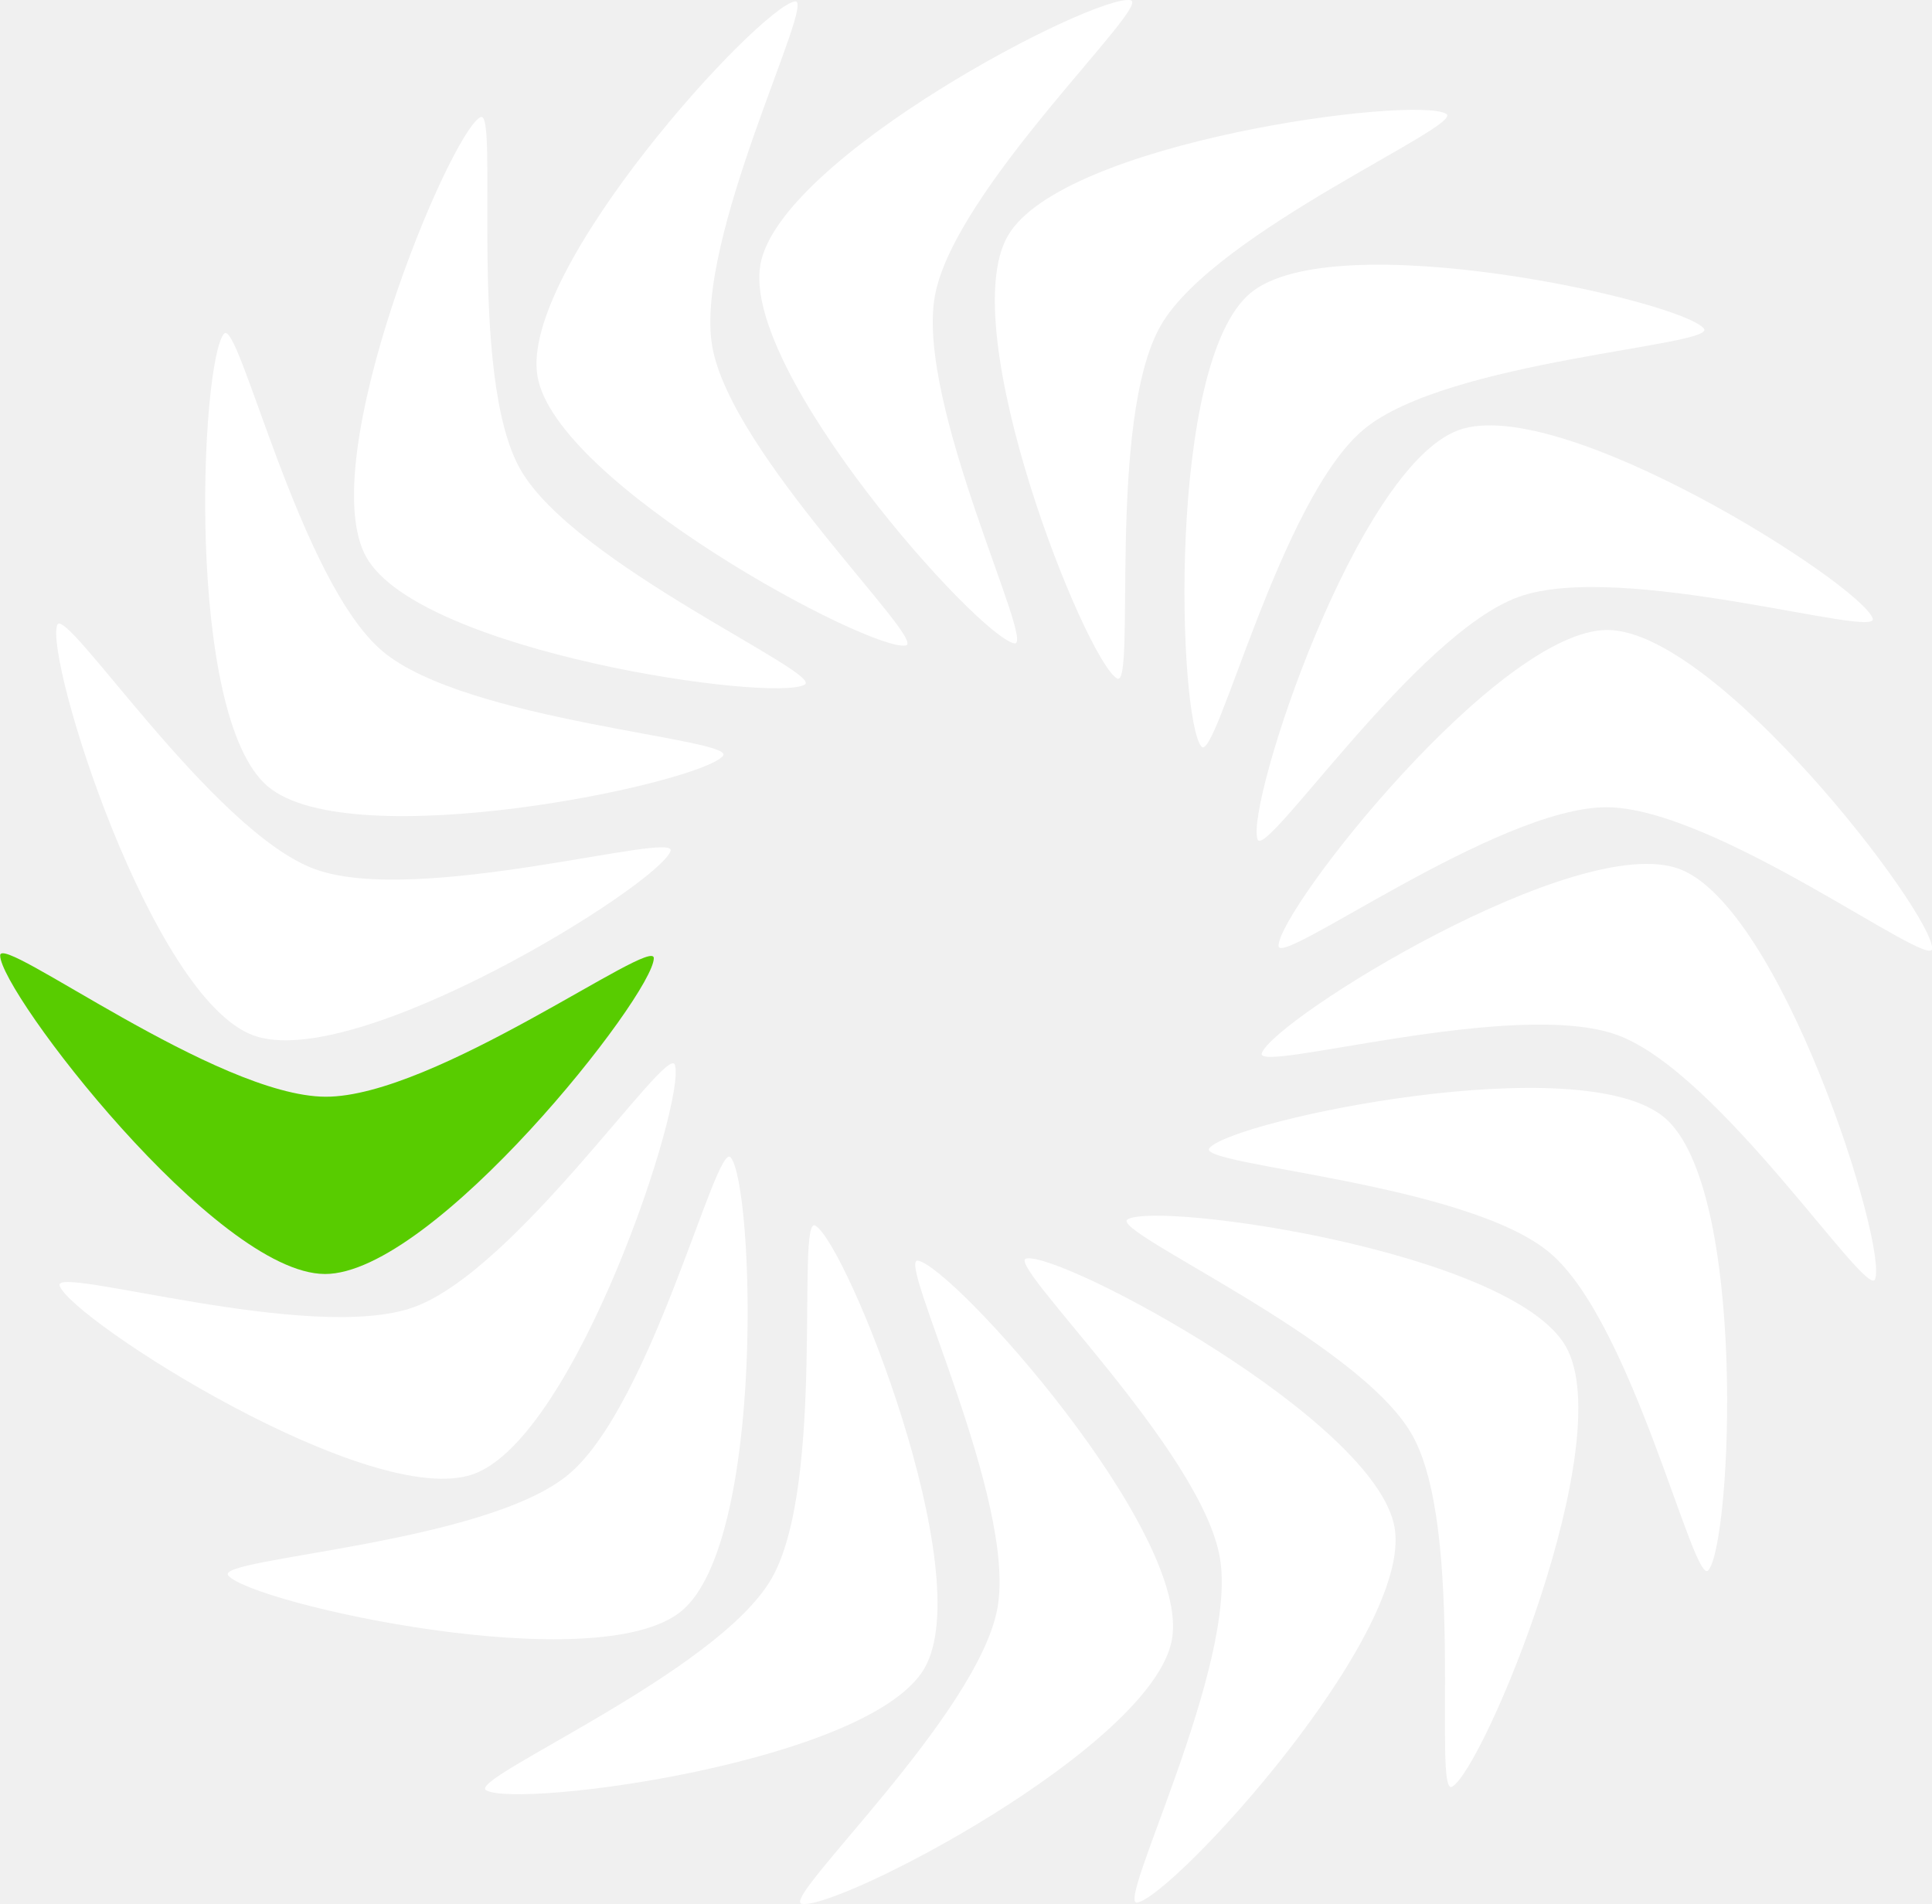
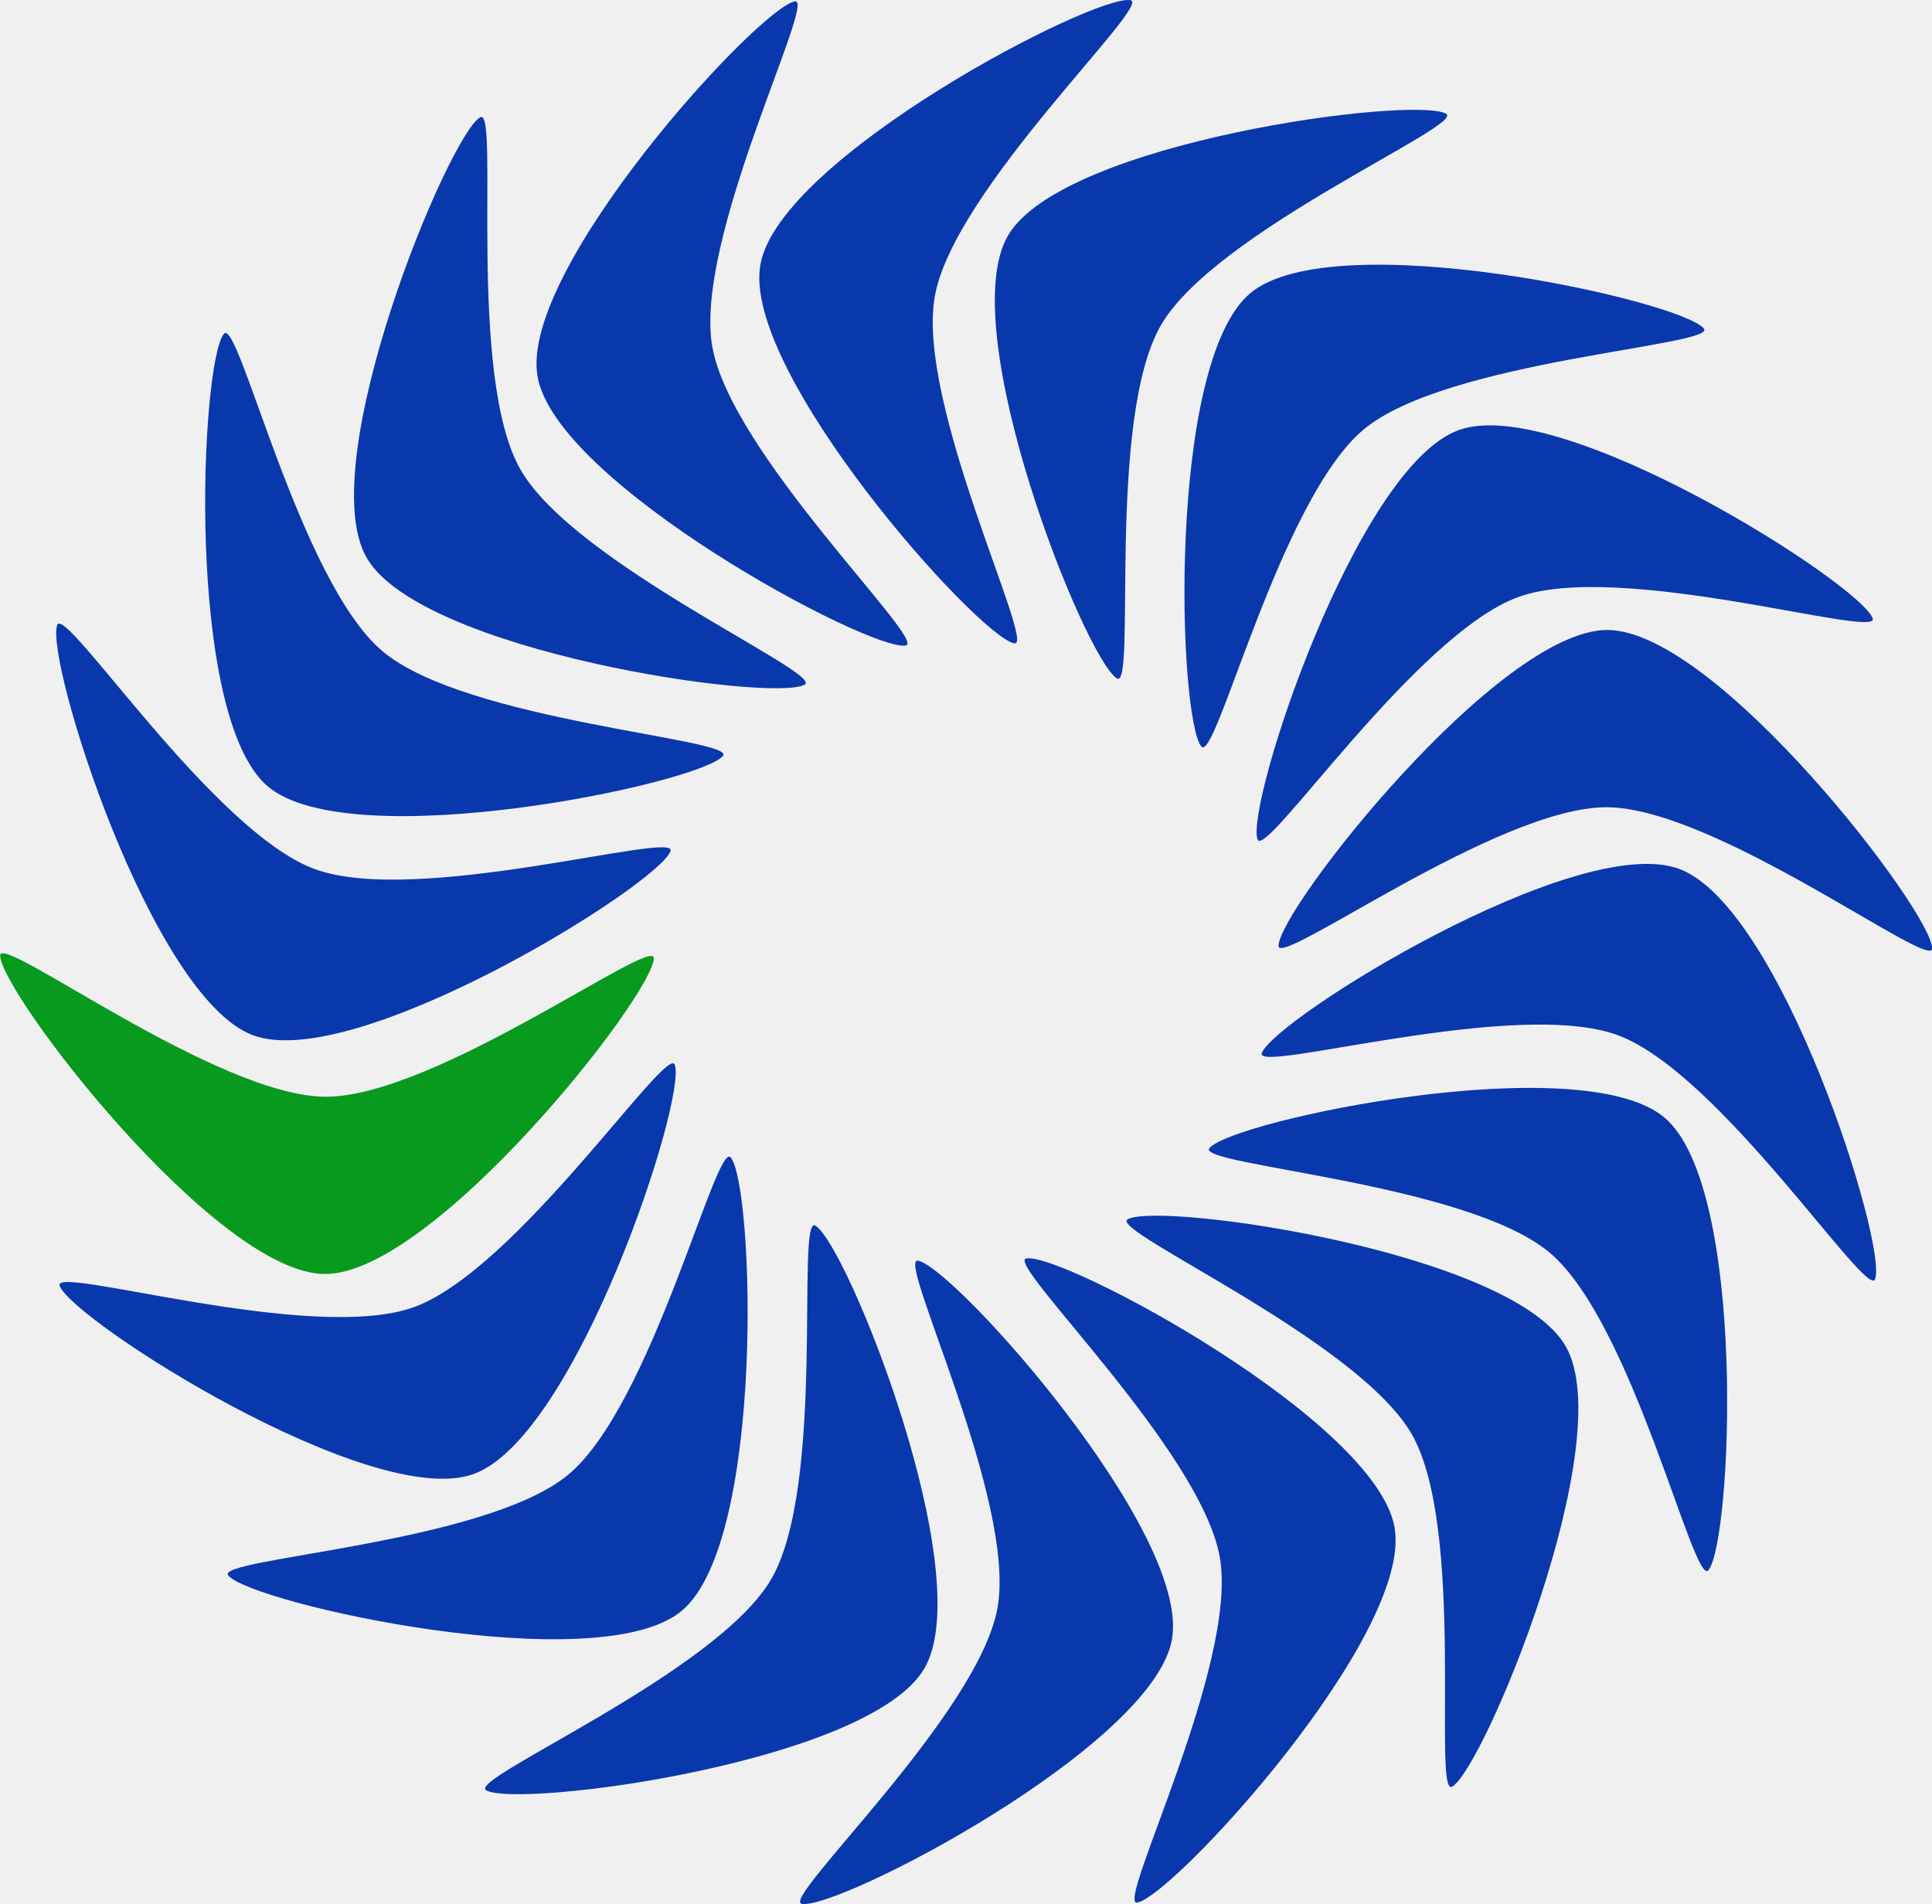
<svg xmlns="http://www.w3.org/2000/svg" width="31.171mm" height="30.722mm" version="1.1" viewBox="-24 0 31.171 30.722">
-   <g transform="translate(-117.66 -27.517)">
-     <g transform="matrix(.25111 0 0 .25111 17.089 29.212)" fill="#fff">
+   <g transform="translate(-117.66 -27.517)" fill="#0938ad">
+     <g transform="matrix(.25111 0 0 .25111 17.089 29.212)" fill="#0938ad">
      <g transform="matrix(1.5108,0,0,1.5108,81.572,-106.35)">
-         <path transform="translate(2.0846e-6)" d="m161.65 120.11c-4.63-0.019-13.808-11.999-13.802-13.549 4e-3 -0.963 9.21 5.99 13.835 6.01 4.641 0.019 13.968-6.859 13.963-5.894-7e-3 1.549-9.36 13.453-13.996 13.434z" fill="#58cc00" />
-         <path d="m216.21 92.72c4.63 0.019 13.808 11.999 13.802 13.549-4e-3 0.963-9.21-5.99-13.835-6.01-4.641-0.019-13.968 6.859-13.963 5.894 7e-3 -1.549 9.36-13.453 13.996-13.434z" />
-         <path d="m209.88 84.216c4.357-1.565 17.08 6.553 17.603 8.011 0.326 0.907-10.703-2.479-15.056-0.915-4.368 1.569-10.779 11.222-11.105 10.315-0.523-1.458 4.195-15.843 8.558-17.41z" />
-         <path d="m167.98 128.62c-4.357 1.565-17.08-6.553-17.603-8.011-0.326-0.907 10.703 2.479 15.056 0.915 4.368-1.569 10.779-11.222 11.105-10.315 0.523 1.458-4.195 15.843-8.558 17.41z" />
-         <path d="m201.02 78.389c3.559-2.961 18.291 0.316 19.282 1.508 0.616 0.741-10.905 1.331-14.461 4.289-3.567 2.968-6.291 14.232-6.908 13.491-0.99-1.191-1.477-16.322 2.087-19.287z" />
-         <path d="m176.83 134.44c-3.559 2.961-18.291-0.316-19.282-1.507-0.616-0.741 10.905-1.331 14.461-4.289 3.567-2.968 6.291-14.232 6.908-13.491 0.99 1.191 1.477 16.322-2.087 19.287z" />
-         <path d="m190.71 75.943c2.332-4 17.296-5.959 18.634-5.178 0.832 0.485-9.793 4.981-12.122 8.976-2.337 4.01-1.044 15.526-1.877 15.04-1.338-0.78-6.97-14.833-4.636-18.838z" />
-         <path d="m187.15 136.89c-2.332 4-17.296 5.959-18.634 5.178-0.832-0.485 9.793-4.98 12.122-8.976 2.337-4.01 1.044-15.526 1.877-15.04 1.338 0.78 6.97 14.833 4.636 18.838z" />
-         <path d="m180.18 77.172c0.823-4.556 14.215-11.515 15.74-11.239 0.948 0.171-7.499 8.029-8.321 12.581-0.825 4.567 4.329 14.946 3.38 14.775-1.524-0.276-11.623-11.554-10.799-16.116z" />
-         <path d="m197.68 135.66c-0.823 4.556-14.215 11.515-15.74 11.239-0.948-0.171 7.499-8.029 8.321-12.581 0.825-4.567-4.329-14.946-3.38-14.775 1.524 0.276 11.623 11.554 10.799 16.116z" />
-         <path d="m170.7 81.929c-0.785-4.563 9.419-15.682 10.946-15.945 0.949-0.163-4.3 10.11-3.516 14.668 0.787 4.574 9.18 12.564 8.229 12.728-1.526 0.262-14.874-6.882-15.66-11.451z" />
-         <path d="m207.15 130.9c0.785 4.563-9.419 15.682-10.946 15.945-0.949 0.163 4.3-10.11 3.516-14.668-0.787-4.574-9.18-12.564-8.229-12.728 1.526-0.262 14.874 6.882 15.66 11.451z" />
-         <path d="m163.43 89.639c-2.298-4.019 3.487-17.958 4.833-18.727 0.836-0.478-0.583 10.971 1.713 14.986 2.304 4.029 12.924 8.667 12.086 9.146-1.345 0.768-16.331-1.38-18.632-5.404z" />
-         <path d="m214.43 123.19c2.298 4.019-3.487 17.958-4.833 18.727-0.836 0.478 0.583-10.971-1.713-14.986-2.304-4.029-12.924-8.667-12.086-9.146 1.345-0.768 16.331 1.38 18.632 5.404z" />
-         <path d="m159.23 99.372c-3.534-2.991-2.865-18.068-1.864-19.251 0.622-0.735 3.204 10.509 6.735 13.496 3.543 2.998 15.109 3.724 14.485 4.46-1.001 1.182-15.818 4.289-19.357 1.294z" />
-         <path d="m218.63 113.46c3.534 2.991 2.865 18.068 1.864 19.251-0.622 0.735-3.204-10.509-6.735-13.496-3.543-2.998-15.109-3.724-14.485-4.46 1.001-1.182 15.818-4.289 19.357-1.294z" />
-         <path d="m158.61 109.96c-4.344-1.602-8.872-15.998-8.335-17.452 0.333-0.904 6.605 8.779 10.945 10.379 4.354 1.605 15.471-1.668 15.137-0.763-0.536 1.453-13.397 9.44-17.747 7.836z" />
-         <path d="m219.25 102.88c4.344 1.602 8.872 15.998 8.335 17.452-0.333 0.904-6.605-8.779-10.945-10.379-4.354-1.605-15.471 1.668-15.137 0.763 0.536-1.453 13.397-9.44 17.747-7.836z" />
+         <path transform="translate(2.0846e-6)" d="m161.65 120.11c-4.63-0.019-13.808-11.999-13.802-13.549 4e-3 -0.963 9.21 5.99 13.835 6.01 4.641 0.019 13.968-6.859 13.963-5.894-7e-3 1.549-9.36 13.453-13.996 13.434z" fill="#08991f" />
+         <g fill="#0938ad">
+           <path d="m216.21 92.72c4.63 0.019 13.808 11.999 13.802 13.549-4e-3 0.963-9.21-5.99-13.835-6.01-4.641-0.019-13.968 6.859-13.963 5.894 7e-3 -1.549 9.36-13.453 13.996-13.434z" />
+           <path d="m209.88 84.216c4.357-1.565 17.08 6.553 17.603 8.011 0.326 0.907-10.703-2.479-15.056-0.915-4.368 1.569-10.779 11.222-11.105 10.315-0.523-1.458 4.195-15.843 8.558-17.41z" />
+           <path d="m167.98 128.62c-4.357 1.565-17.08-6.553-17.603-8.011-0.326-0.907 10.703 2.479 15.056 0.915 4.368-1.569 10.779-11.222 11.105-10.315 0.523 1.458-4.195 15.843-8.558 17.41z" />
+           <path d="m201.02 78.389c3.559-2.961 18.291 0.316 19.282 1.508 0.616 0.741-10.905 1.331-14.461 4.289-3.567 2.968-6.291 14.232-6.908 13.491-0.99-1.191-1.477-16.322 2.087-19.287z" />
+           <path d="m176.83 134.44c-3.559 2.961-18.291-0.316-19.282-1.507-0.616-0.741 10.905-1.331 14.461-4.289 3.567-2.968 6.291-14.232 6.908-13.491 0.99 1.191 1.477 16.322-2.087 19.287z" />
+           <path d="m190.71 75.943c2.332-4 17.296-5.959 18.634-5.178 0.832 0.485-9.793 4.981-12.122 8.976-2.337 4.01-1.044 15.526-1.877 15.04-1.338-0.78-6.97-14.833-4.636-18.838z" />
+           <path d="m187.15 136.89c-2.332 4-17.296 5.959-18.634 5.178-0.832-0.485 9.793-4.98 12.122-8.976 2.337-4.01 1.044-15.526 1.877-15.04 1.338 0.78 6.97 14.833 4.636 18.838z" />
+           <path d="m180.18 77.172c0.823-4.556 14.215-11.515 15.74-11.239 0.948 0.171-7.499 8.029-8.321 12.581-0.825 4.567 4.329 14.946 3.38 14.775-1.524-0.276-11.623-11.554-10.799-16.116z" />
+           <path d="m197.68 135.66c-0.823 4.556-14.215 11.515-15.74 11.239-0.948-0.171 7.499-8.029 8.321-12.581 0.825-4.567-4.329-14.946-3.38-14.775 1.524 0.276 11.623 11.554 10.799 16.116z" />
+           <path d="m170.7 81.929c-0.785-4.563 9.419-15.682 10.946-15.945 0.949-0.163-4.3 10.11-3.516 14.668 0.787 4.574 9.18 12.564 8.229 12.728-1.526 0.262-14.874-6.882-15.66-11.451z" />
+           <path d="m207.15 130.9c0.785 4.563-9.419 15.682-10.946 15.945-0.949 0.163 4.3-10.11 3.516-14.668-0.787-4.574-9.18-12.564-8.229-12.728 1.526-0.262 14.874 6.882 15.66 11.451z" />
+           <path d="m163.43 89.639c-2.298-4.019 3.487-17.958 4.833-18.727 0.836-0.478-0.583 10.971 1.713 14.986 2.304 4.029 12.924 8.667 12.086 9.146-1.345 0.768-16.331-1.38-18.632-5.404z" />
+           <path d="m214.43 123.19c2.298 4.019-3.487 17.958-4.833 18.727-0.836 0.478 0.583-10.971-1.713-14.986-2.304-4.029-12.924-8.667-12.086-9.146 1.345-0.768 16.331 1.38 18.632 5.404z" />
+           <path d="m159.23 99.372c-3.534-2.991-2.865-18.068-1.864-19.251 0.622-0.735 3.204 10.509 6.735 13.496 3.543 2.998 15.109 3.724 14.485 4.46-1.001 1.182-15.818 4.289-19.357 1.294z" />
+           <path d="m218.63 113.46c3.534 2.991 2.865 18.068 1.864 19.251-0.622 0.735-3.204-10.509-6.735-13.496-3.543-2.998-15.109-3.724-14.485-4.46 1.001-1.182 15.818-4.289 19.357-1.294z" />
+           <path d="m158.61 109.96c-4.344-1.602-8.872-15.998-8.335-17.452 0.333-0.904 6.605 8.779 10.945 10.379 4.354 1.605 15.471-1.668 15.137-0.763-0.536 1.453-13.397 9.44-17.747 7.836z" />
+           <path d="m219.25 102.88c4.344 1.602 8.872 15.998 8.335 17.452-0.333 0.904-6.605-8.779-10.945-10.379-4.354-1.605-15.471 1.668-15.137 0.763 0.536-1.453 13.397-9.44 17.747-7.836z" />
+         </g>
      </g>
    </g>
  </g>
</svg>
